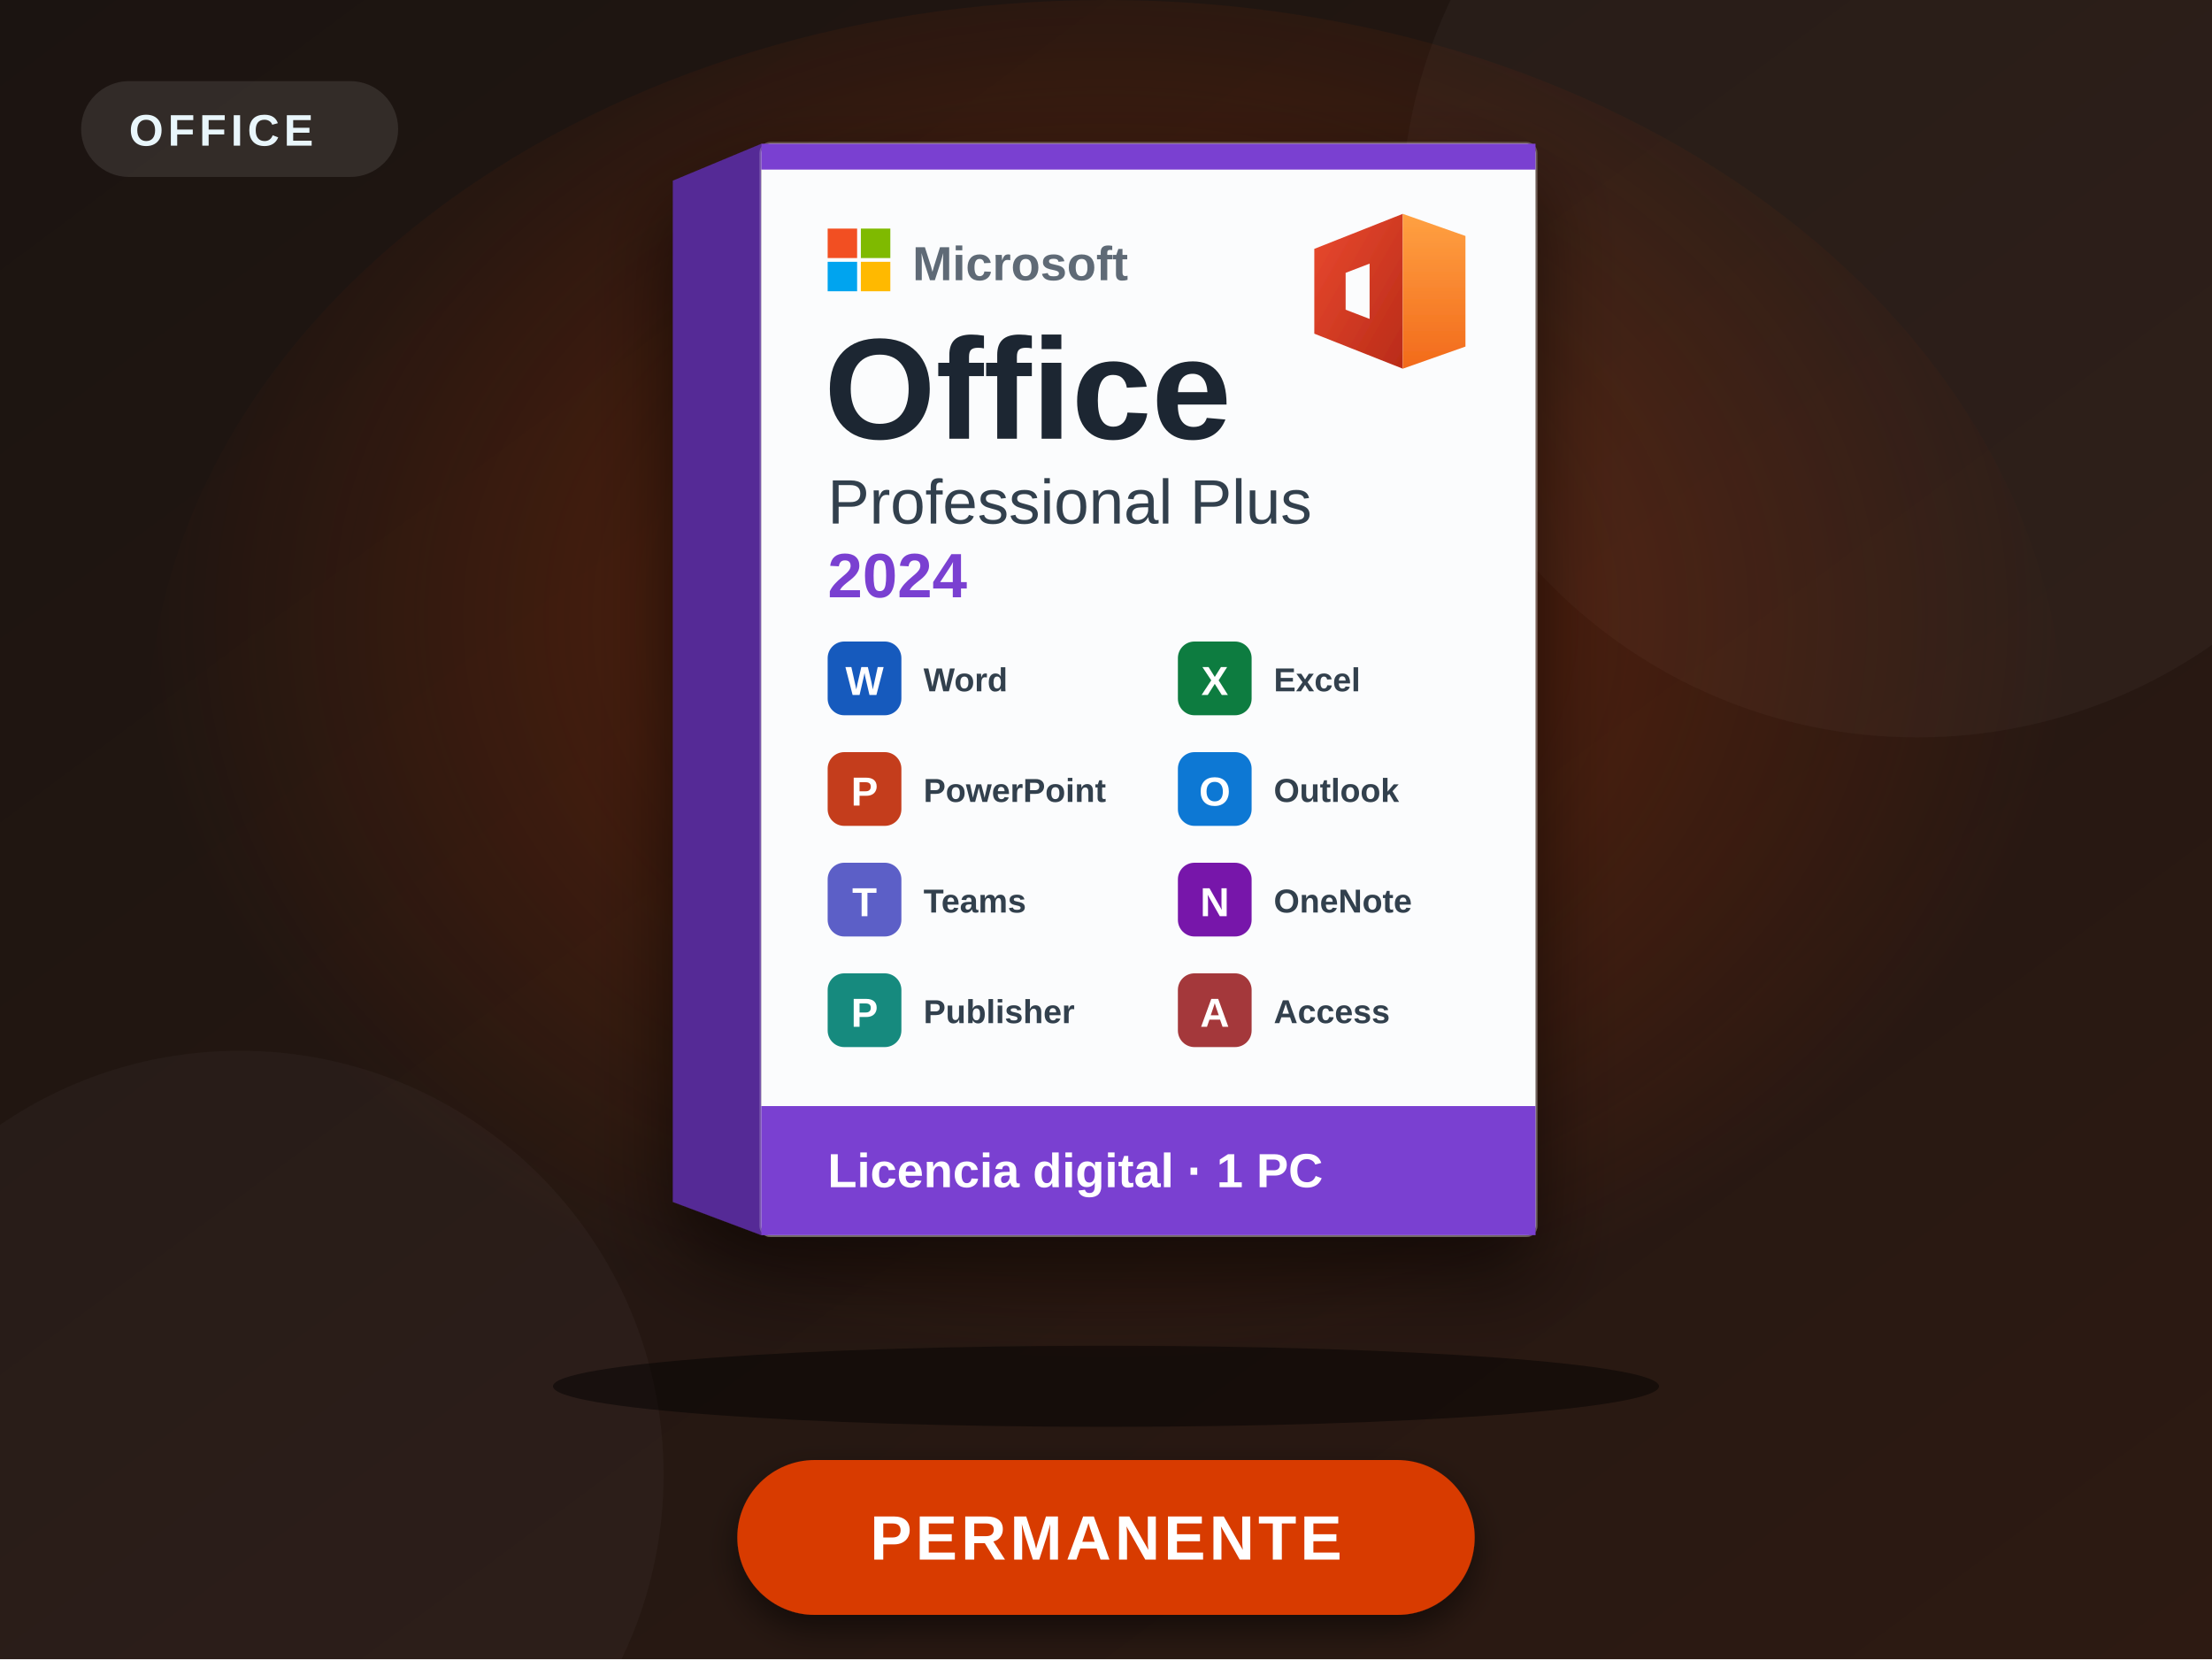
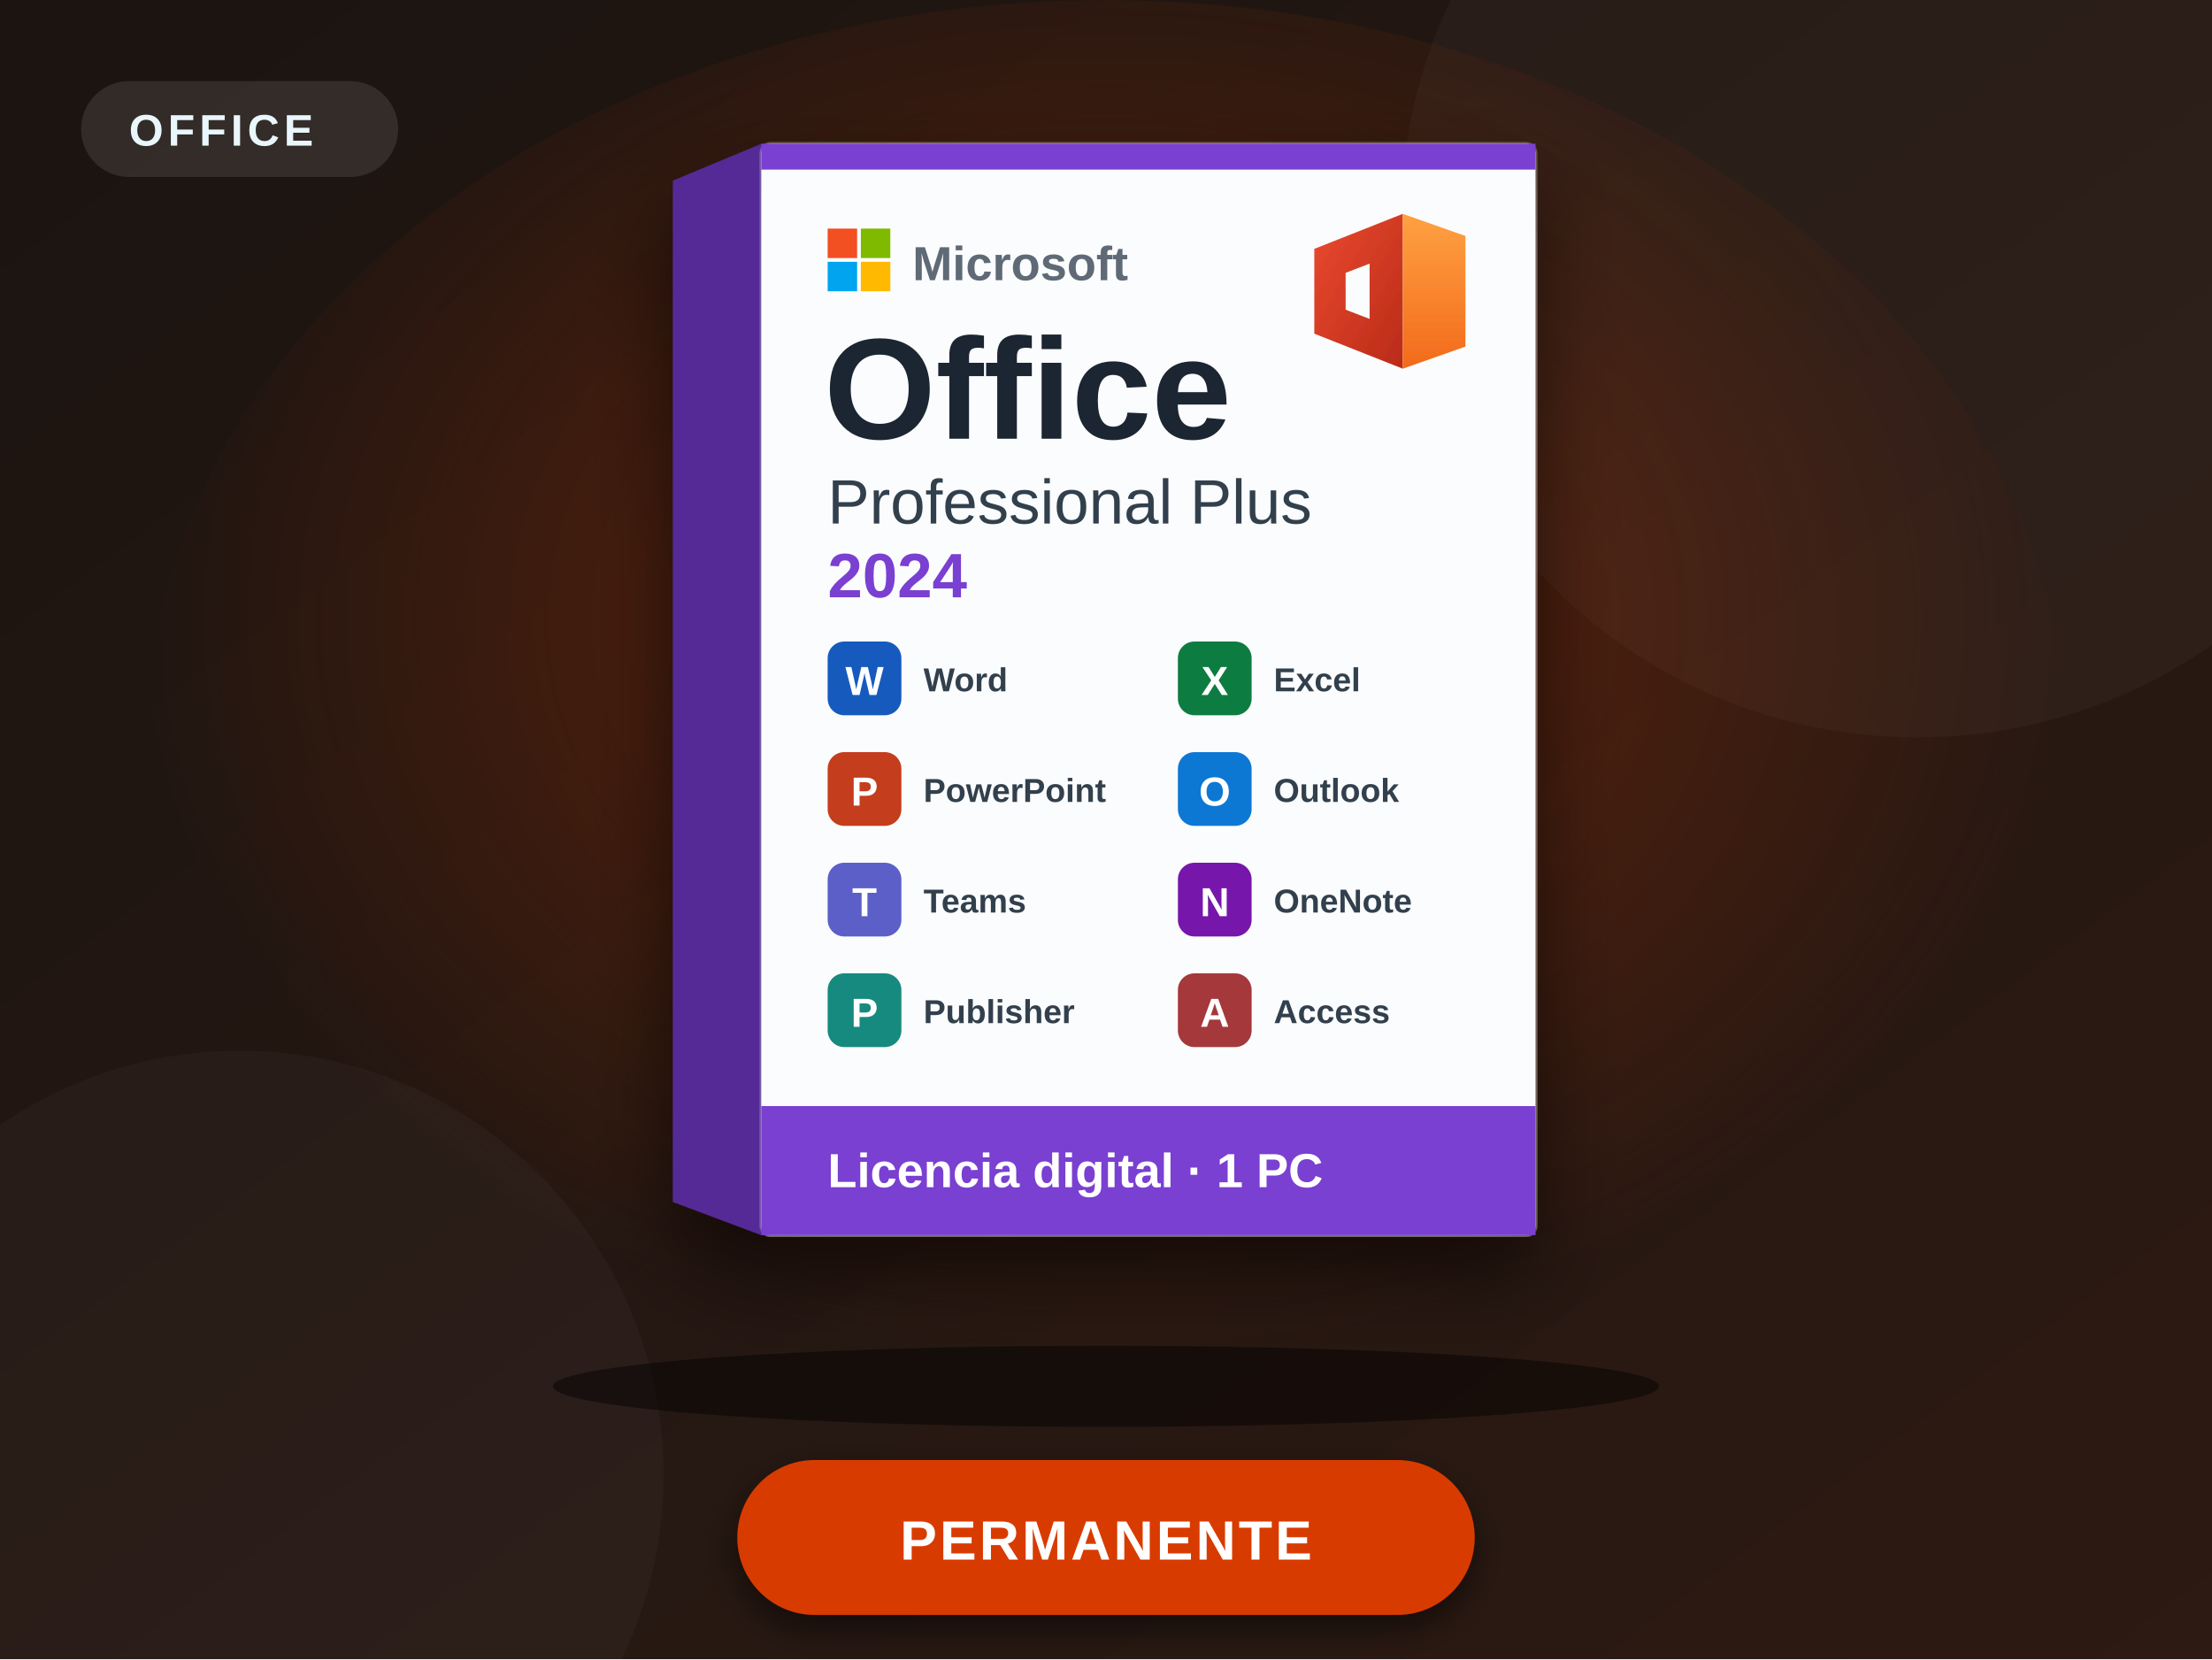
<svg xmlns="http://www.w3.org/2000/svg" viewBox="0 0 1200 900" role="img" aria-label="OFFICE PERMANENTE">
  <defs>
    <linearGradient id="bg" x1="0" y1="0" x2="1" y2="1">
      <stop offset="0" stop-color="#1b1411" />
      <stop offset="1" stop-color="#2d1a12" />
    </linearGradient>
    <radialGradient id="gl" cx=".5" cy=".42" r=".5">
      <stop offset="0" stop-color="#D83B01" stop-opacity="0.38" />
      <stop offset="1" stop-color="#D83B01" stop-opacity="0" />
    </radialGradient>
    <filter id="sh" x="-30%" y="-20%" width="160%" height="160%">
      <feDropShadow dx="0" dy="22" stdDeviation="22" flood-color="#000" flood-opacity="0.6" />
    </filter>
    <filter id="ms" x="-30%" y="-30%" width="160%" height="180%">
      <feDropShadow dx="0" dy="8" stdDeviation="9" flood-color="#000" flood-opacity="0.5" />
    </filter>
  </defs>
  <rect width="1200" height="900" fill="url(#bg)" />
  <circle cx="1040" cy="120" r="280" fill="#ffffff" opacity="0.035" />
  <circle cx="130" cy="800" r="230" fill="#ffffff" opacity="0.03" />
  <ellipse cx="600" cy="400" rx="520" ry="400" fill="url(#gl)" />
  <ellipse cx="600" cy="752" rx="300" ry="22" fill="#000" opacity="0.45" />
  <g filter="url(#sh)">
    <path d="M413 78 L365 98 V652 L413 670Z" fill="#552a96" />
    <rect x="413" y="78" width="420" height="592" rx="5" fill="#fbfcfd" />
    <path d="M413 78 H833 L583 670 H413Z" fill="#fff" opacity=".10" />
    <rect x="413" y="78" width="420" height="592" rx="5" fill="none" stroke="#ffffff" stroke-opacity="0.22" stroke-width="2" />
    <rect x="413" y="78" width="420" height="14" fill="#7A3FD1" />
    <g>
      <rect x="449" y="124" width="15.98" height="15.98" fill="#f25022" />
      <rect x="467.02" y="124" width="15.98" height="15.98" fill="#7fba00" />
      <rect x="449" y="142.02" width="15.98" height="15.98" fill="#00a4ef" />
      <rect x="467.02" y="142.02" width="15.98" height="15.98" fill="#ffb900" />
    </g>
    <text x="495" y="152" font-size="26" font-weight="600" fill="#5e6b76" font-family="Segoe UI, Helvetica Neue, Arial, sans-serif">Microsoft</text>
    <text x="447" y="238" font-size="78" font-weight="800" fill="#1c2630" font-family="Segoe UI, Helvetica Neue, Arial, sans-serif">Office</text>
    <text x="449" y="284" font-size="34" font-weight="400" fill="#33414d" font-family="Segoe UI, Helvetica Neue, Arial, sans-serif">Professional Plus</text>
    <text x="449" y="324" font-size="34" font-weight="700" fill="#7A3FD1" font-family="Segoe UI, Helvetica Neue, Arial, sans-serif">2024</text>
    <rect x="449" y="348" width="40" height="40" rx="9" fill="#185ABD" />
    <text x="469" y="377" text-anchor="middle" font-size="22" font-weight="800" fill="#fff" font-family="Segoe UI, Helvetica Neue, Arial, sans-serif">W</text>
    <text x="501" y="375" font-size="18" font-weight="600" fill="#33414d" font-family="Segoe UI, Helvetica Neue, Arial, sans-serif">Word</text>
    <rect x="639" y="348" width="40" height="40" rx="9" fill="#107C41" />
    <text x="659" y="377" text-anchor="middle" font-size="22" font-weight="800" fill="#fff" font-family="Segoe UI, Helvetica Neue, Arial, sans-serif">X</text>
    <text x="691" y="375" font-size="18" font-weight="600" fill="#33414d" font-family="Segoe UI, Helvetica Neue, Arial, sans-serif">Excel</text>
    <rect x="449" y="408" width="40" height="40" rx="9" fill="#C43E1C" />
    <text x="469" y="437" text-anchor="middle" font-size="22" font-weight="800" fill="#fff" font-family="Segoe UI, Helvetica Neue, Arial, sans-serif">P</text>
    <text x="501" y="435" font-size="18" font-weight="600" fill="#33414d" font-family="Segoe UI, Helvetica Neue, Arial, sans-serif">PowerPoint</text>
    <rect x="639" y="408" width="40" height="40" rx="9" fill="#0F78D4" />
    <text x="659" y="437" text-anchor="middle" font-size="22" font-weight="800" fill="#fff" font-family="Segoe UI, Helvetica Neue, Arial, sans-serif">O</text>
    <text x="691" y="435" font-size="18" font-weight="600" fill="#33414d" font-family="Segoe UI, Helvetica Neue, Arial, sans-serif">Outlook</text>
    <rect x="449" y="468" width="40" height="40" rx="9" fill="#5B5FC7" />
    <text x="469" y="497" text-anchor="middle" font-size="22" font-weight="800" fill="#fff" font-family="Segoe UI, Helvetica Neue, Arial, sans-serif">T</text>
    <text x="501" y="495" font-size="18" font-weight="600" fill="#33414d" font-family="Segoe UI, Helvetica Neue, Arial, sans-serif">Teams</text>
    <rect x="639" y="468" width="40" height="40" rx="9" fill="#7719AA" />
    <text x="659" y="497" text-anchor="middle" font-size="22" font-weight="800" fill="#fff" font-family="Segoe UI, Helvetica Neue, Arial, sans-serif">N</text>
    <text x="691" y="495" font-size="18" font-weight="600" fill="#33414d" font-family="Segoe UI, Helvetica Neue, Arial, sans-serif">OneNote</text>
    <rect x="449" y="528" width="40" height="40" rx="9" fill="#168A7E" />
    <text x="469" y="557" text-anchor="middle" font-size="22" font-weight="800" fill="#fff" font-family="Segoe UI, Helvetica Neue, Arial, sans-serif">P</text>
    <text x="501" y="555" font-size="18" font-weight="600" fill="#33414d" font-family="Segoe UI, Helvetica Neue, Arial, sans-serif">Publisher</text>
    <rect x="639" y="528" width="40" height="40" rx="9" fill="#A4373A" />
    <text x="659" y="557" text-anchor="middle" font-size="22" font-weight="800" fill="#fff" font-family="Segoe UI, Helvetica Neue, Arial, sans-serif">A</text>
    <text x="691" y="555" font-size="18" font-weight="600" fill="#33414d" font-family="Segoe UI, Helvetica Neue, Arial, sans-serif">Access</text>
    <g transform="translate(705 108) scale(1)">
      <defs>
        <linearGradient id="o1b2024" x1="0" y1="0" x2="1" y2="1">
          <stop offset="0" stop-color="#ea4a2f" />
          <stop offset="1" stop-color="#b92b18" />
        </linearGradient>
        <linearGradient id="o2b2024" x1="0" y1="0" x2="0" y2="1">
          <stop offset="0" stop-color="#ffa142" />
          <stop offset="1" stop-color="#f26a1b" />
        </linearGradient>
      </defs>
      <path fill-rule="evenodd" fill="url(#o1b2024)" d="M8 27 L56 8 V92 L8 73 Z M25 40 V60 L38 65 V35 Z" />
      <path fill="url(#o2b2024)" d="M56 8 L90 20 V80 L56 92 Z" />
    </g>
    <rect x="413" y="600" width="420" height="70" fill="#7A3FD1" />
    <text x="449" y="644" font-size="26" font-weight="700" fill="#fff" font-family="Segoe UI, Helvetica Neue, Arial, sans-serif">Licencia digital · 1 PC</text>
  </g>
  <g font-family="Segoe UI, Helvetica Neue, Arial, sans-serif" font-weight="800">
    <rect x="44" y="44" rx="26" width="172" height="52" fill="#ffffff" opacity="0.1" />
    <text x="70" y="79" font-size="24" letter-spacing="2.4" fill="#e9f6fb">OFFICE</text>
    <rect x="400" y="792" rx="42" width="400" height="84" fill="#D83B01" filter="url(#ms)" />
-     <text x="600" y="846" text-anchor="middle" font-size="34" letter-spacing="2" fill="#fff">PERMANENTE</text>
+     <text x="600" y="846" text-anchor="middle" font-size="30" letter-spacing="1.5" fill="#fff">PERMANENTE</text>
  </g>
</svg>
